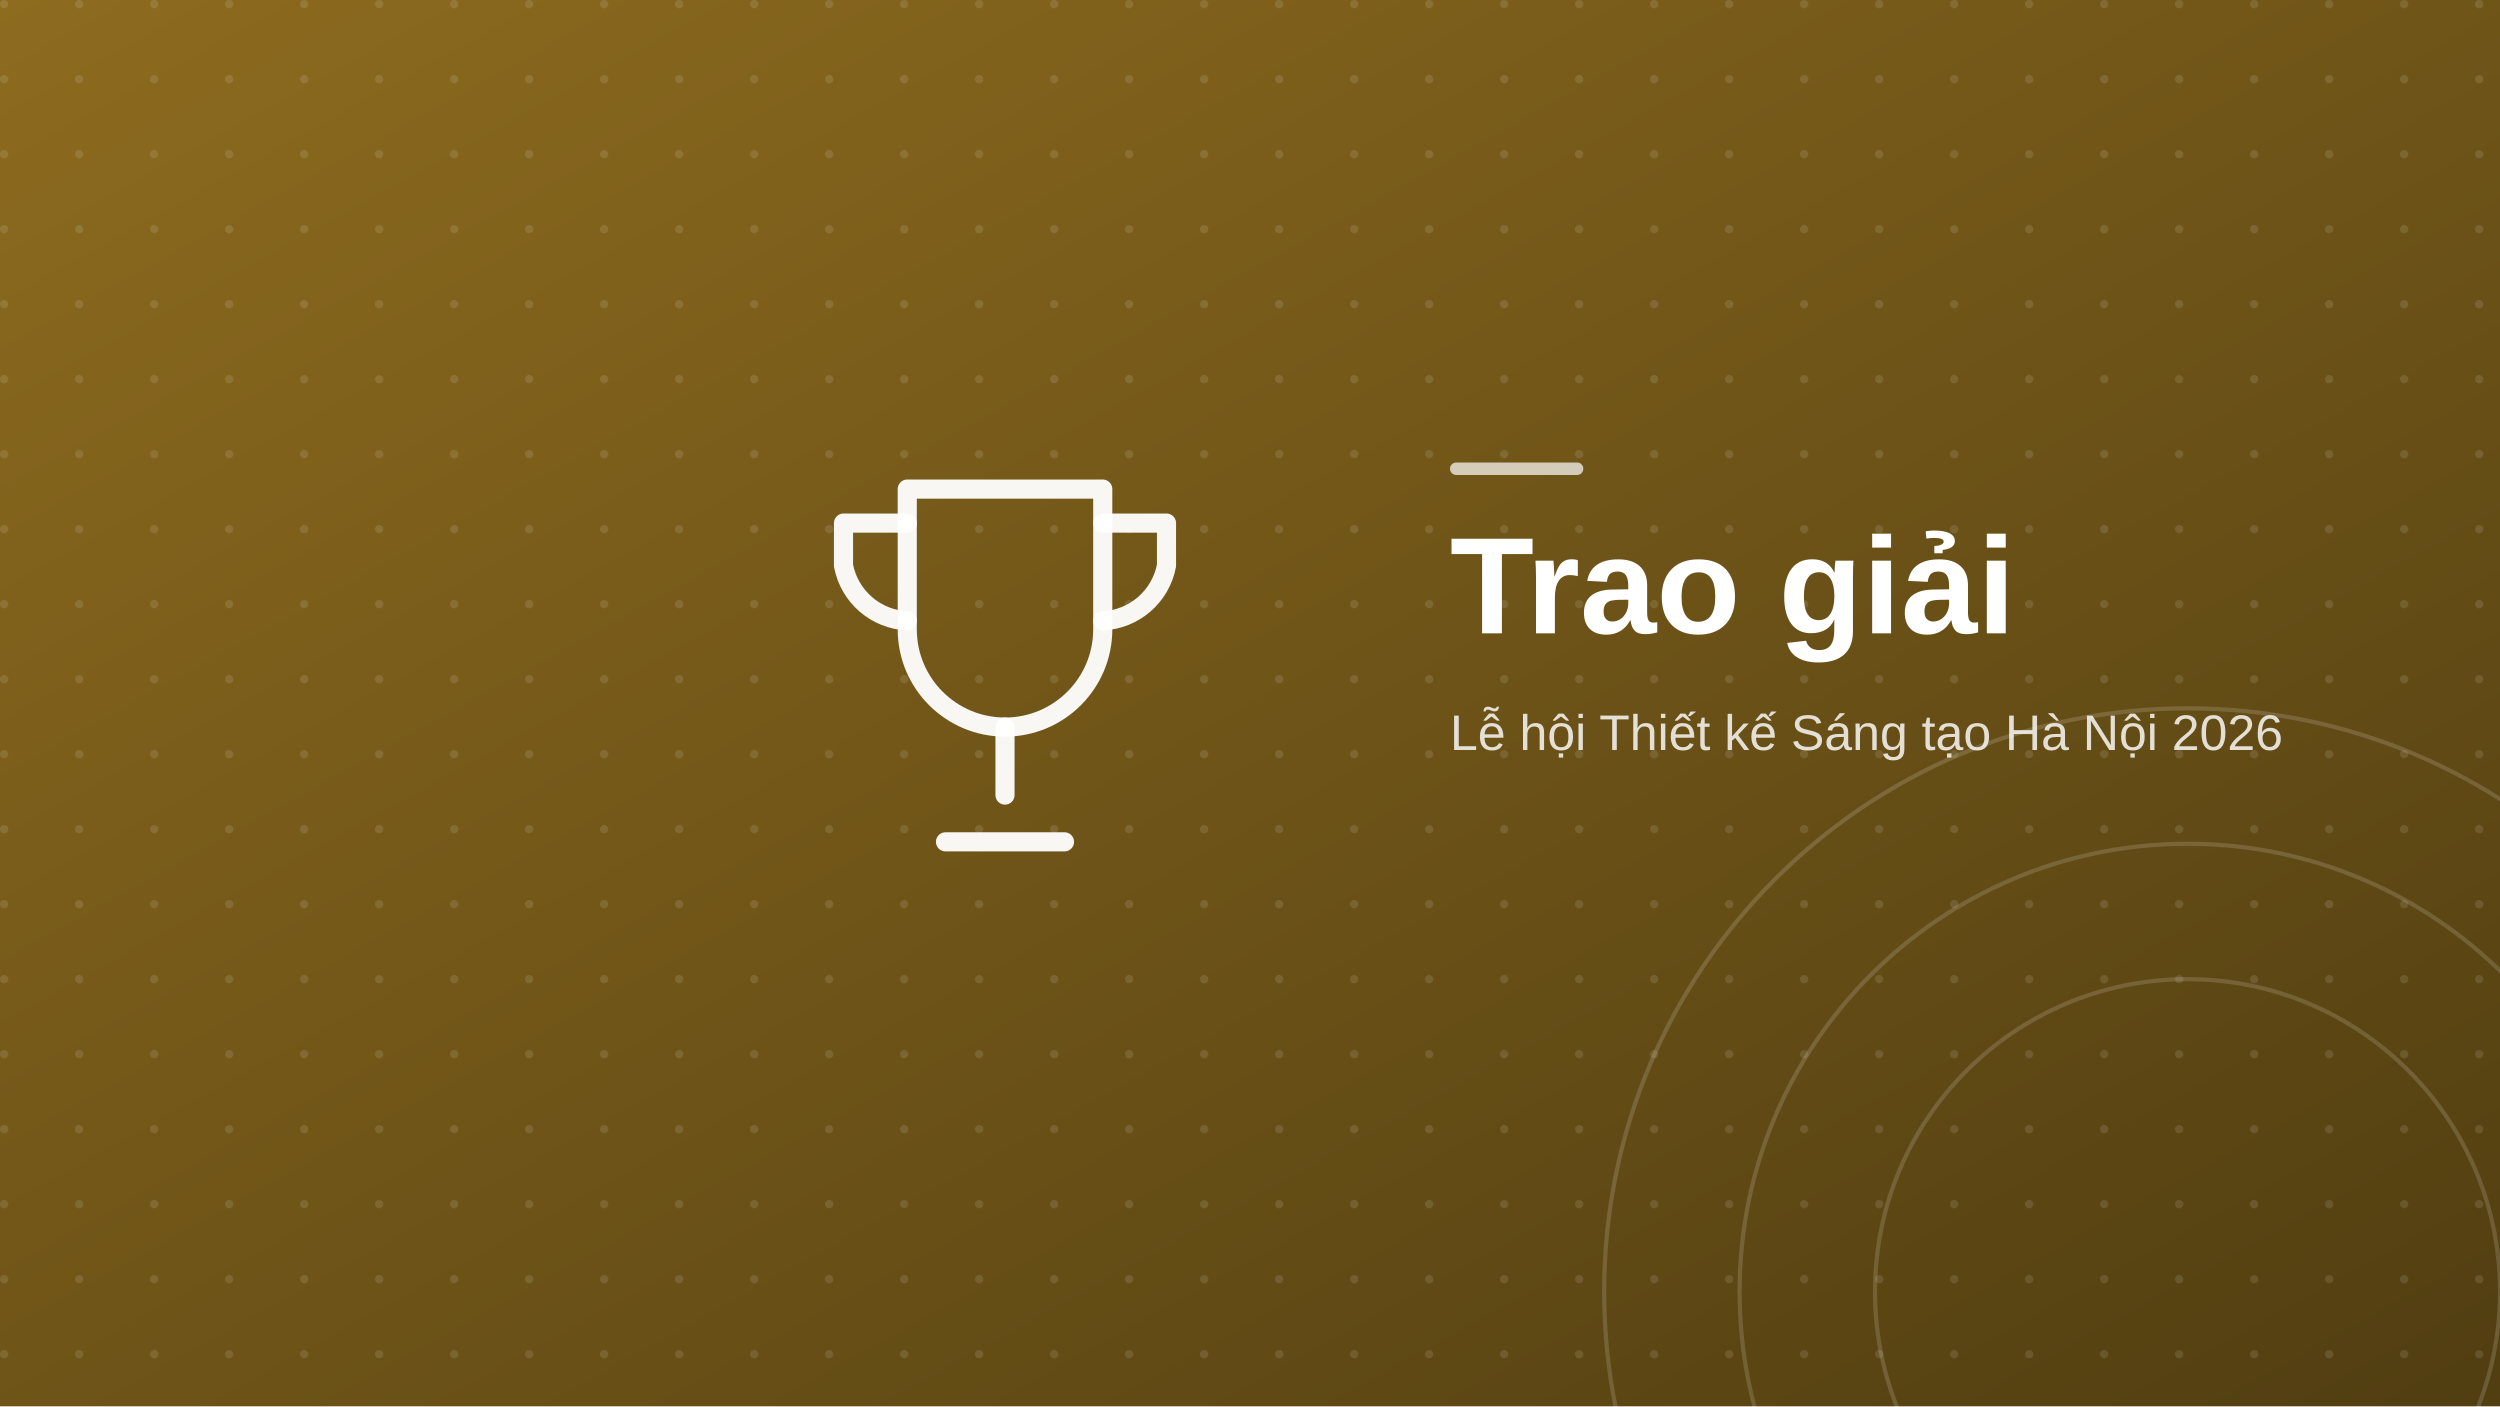
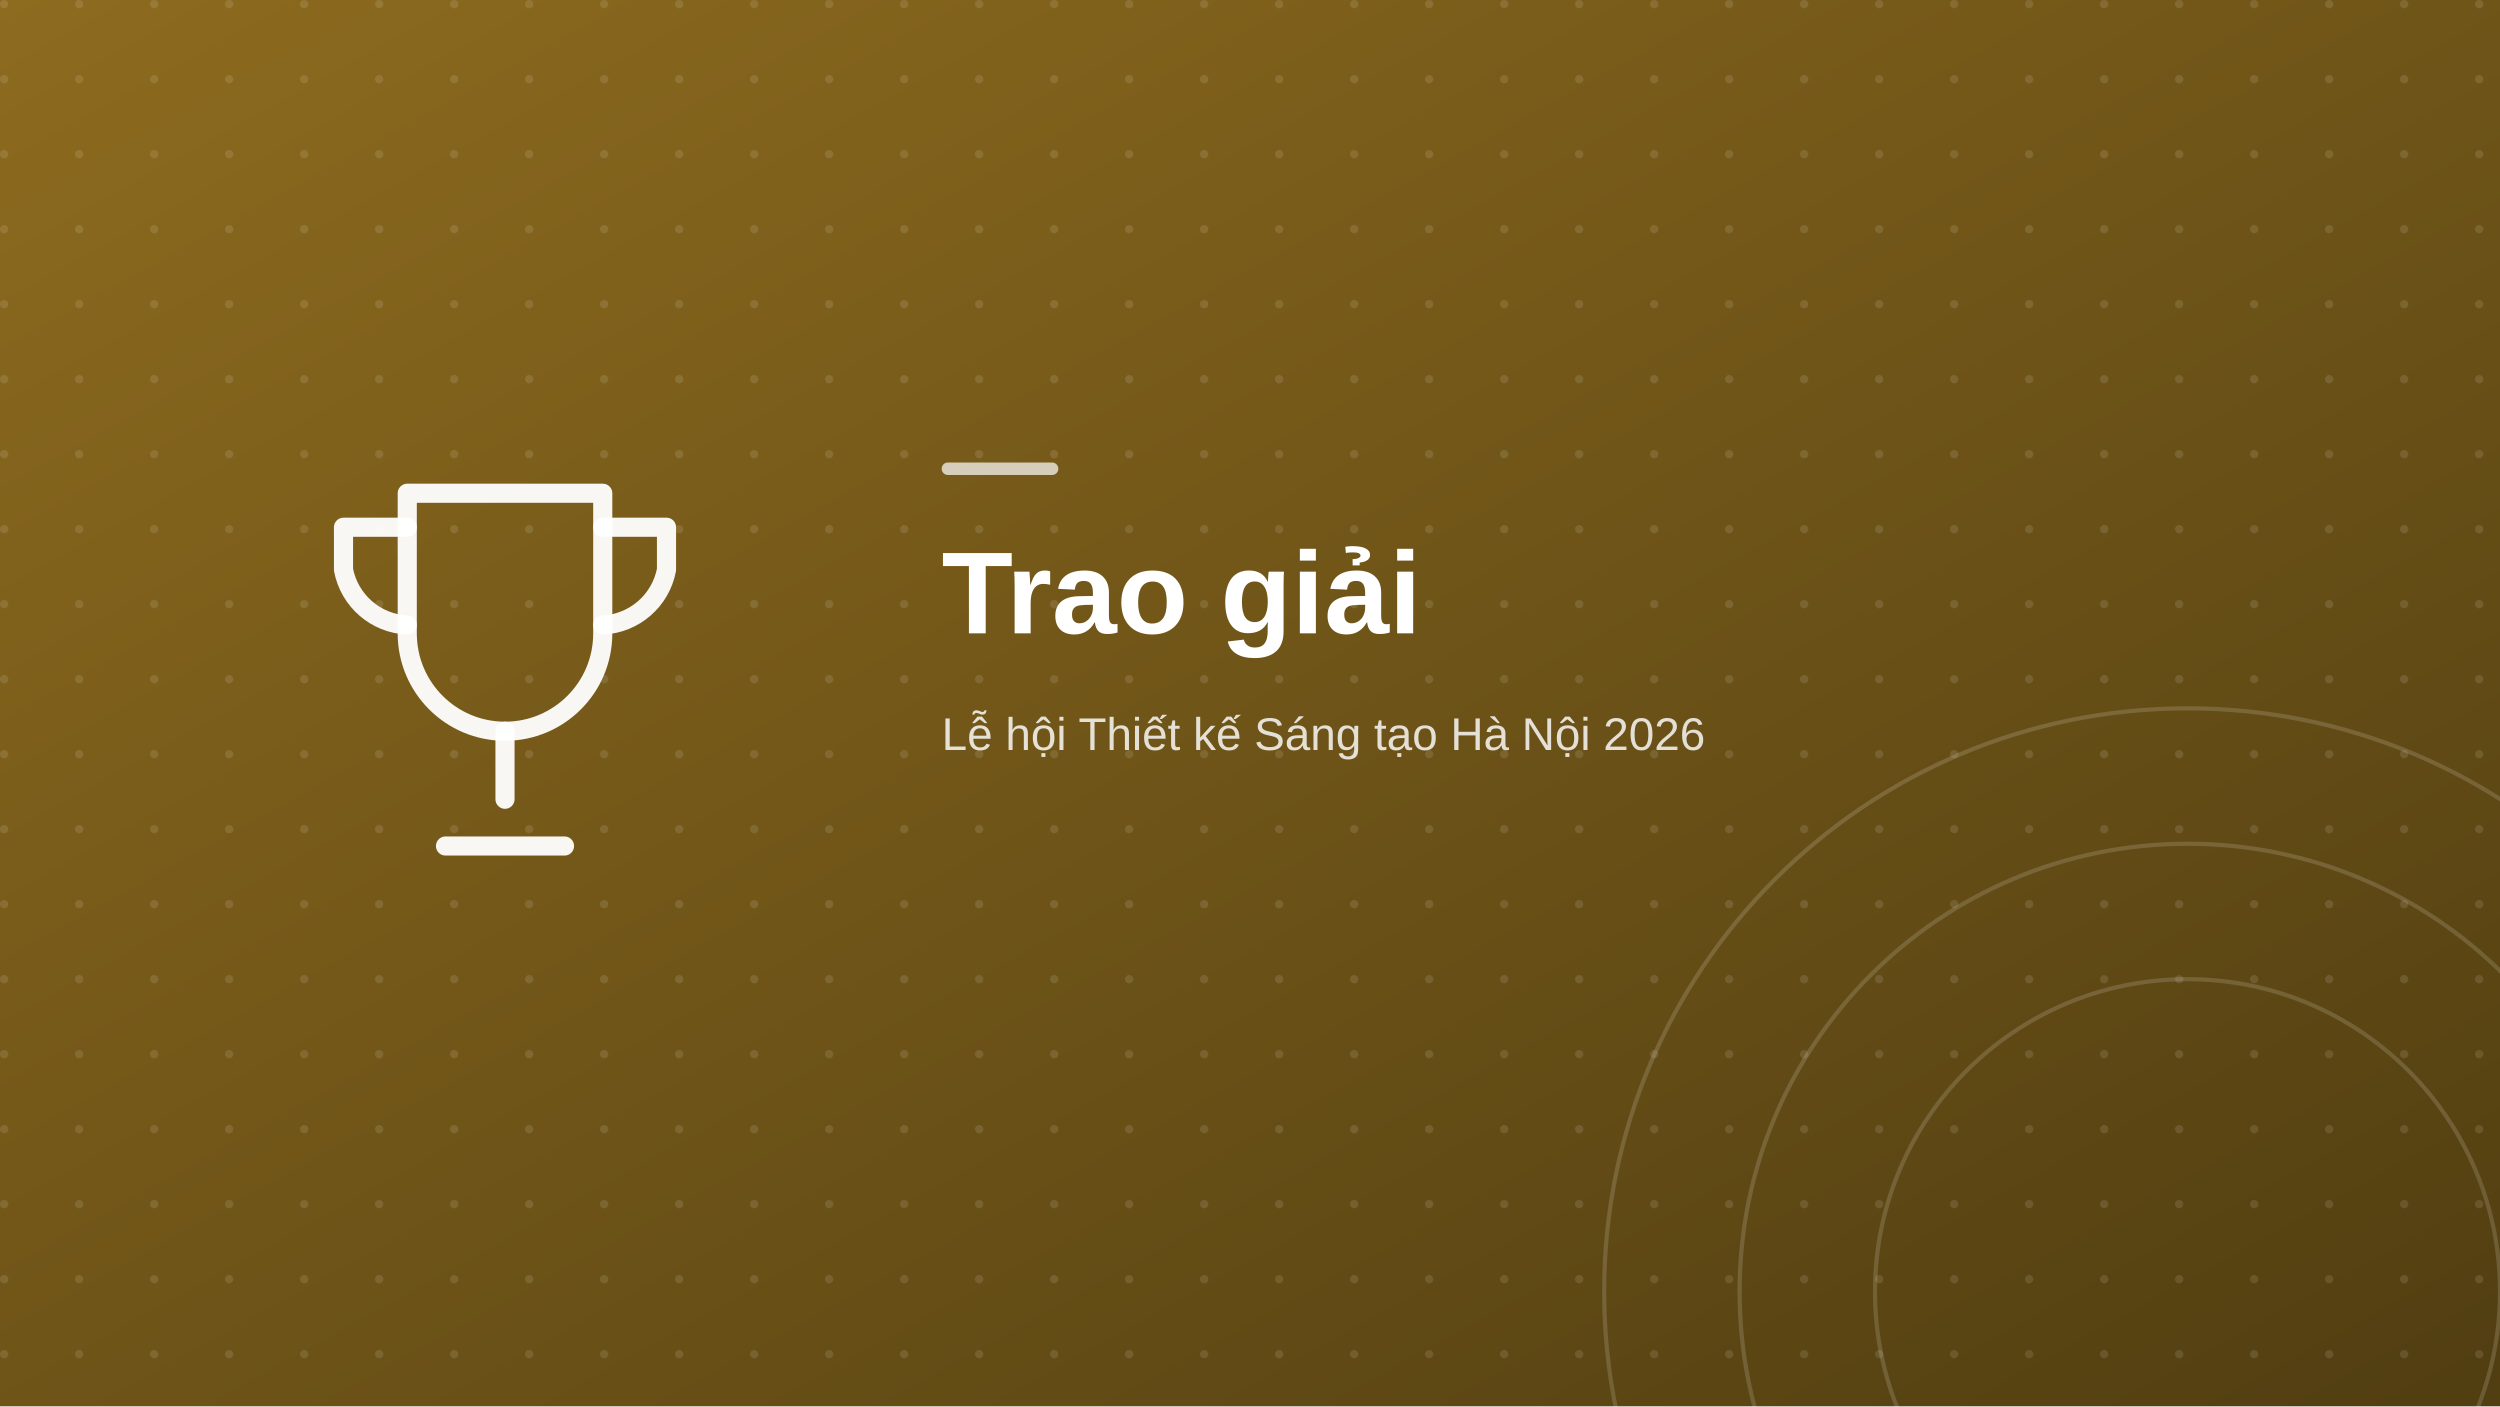
<svg xmlns="http://www.w3.org/2000/svg" viewBox="0 0 1200 675" role="img" aria-label="Trao giải - Lễ hội Thiết kế Sáng tạo Hà Nội 2026">
  <defs>
    <linearGradient id="bg" x1="0" y1="0" x2="1" y2="1">
      <stop offset="0" stop-color="#8d6b1f" />
      <stop offset="1" stop-color="#513e11" />
    </linearGradient>
    <pattern id="dots" width="36" height="36" patternUnits="userSpaceOnUse">
      <circle cx="2" cy="2" r="2" fill="#ffffff" opacity="0.11" />
    </pattern>
  </defs>
  <rect width="1200" height="675" fill="url(#bg)" />
  <rect width="1200" height="675" fill="url(#dots)" />
  <g fill="none" stroke="#ffffff" stroke-opacity="0.15">
    <circle cx="1050" cy="620" r="150" stroke-width="2" />
    <circle cx="1050" cy="620" r="215" stroke-width="2" />
    <circle cx="1050" cy="620" r="280" stroke-width="2" />
  </g>
-   <g transform="translate(360 196) scale(1.02)" fill="none" stroke="#ffffff" stroke-width="9" stroke-linecap="round" stroke-linejoin="round" stroke-opacity="0.95">
+   <g transform="translate(120 198) scale(1.02)" fill="none" stroke="#ffffff" stroke-width="9" stroke-linecap="round" stroke-linejoin="round" stroke-opacity="0.95">
    <path d="M74 38 H166 V104 A46 46 0 0 1 74 104 Z" />
    <path d="M74 54 H44 V74 A32 32 0 0 0 74 100" />
    <path d="M166 54 H196 V74 A32 32 0 0 1 166 100" />
    <path d="M120 150 V182" />
    <path d="M92 204 h56" />
  </g>
-   <g transform="translate(696 300)">
-     <rect x="0" y="-78" width="64" height="6" rx="3" fill="#ffffff" opacity="0.7" />
-     <text x="0" y="4" font-family="Helvetica Neue, Arial, sans-serif" font-size="66" font-weight="700" fill="#ffffff">Trao giải</text>
-     <text x="0" y="60" font-family="Helvetica Neue, Arial, sans-serif" font-size="24" fill="#ffffff" opacity="0.82">Lễ hội Thiết kế Sáng tạo Hà Nội 2026</text>
+   <g transform="translate(452 300)">
+     <rect x="0" y="-78" width="56" height="6" rx="3" fill="#ffffff" opacity="0.7" />
+     <text x="0" y="4" font-family="Helvetica Neue, Arial, sans-serif" font-size="56" font-weight="700" fill="#ffffff">Trao giải</text>
+     <text x="0" y="60" font-family="Helvetica Neue, Arial, sans-serif" font-size="22" fill="#ffffff" opacity="0.82">Lễ hội Thiết kế Sáng tạo Hà Nội 2026</text>
  </g>
</svg>
